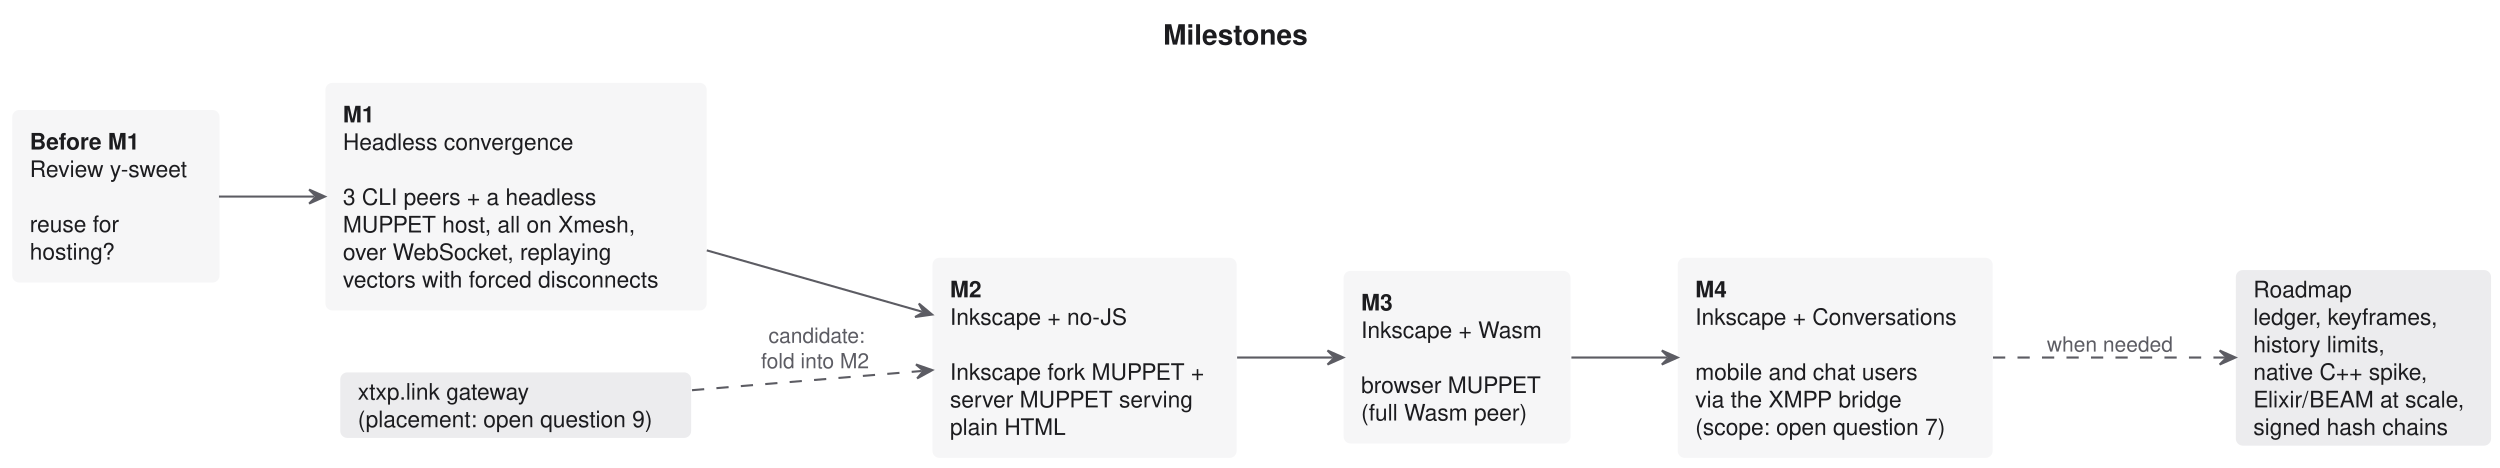
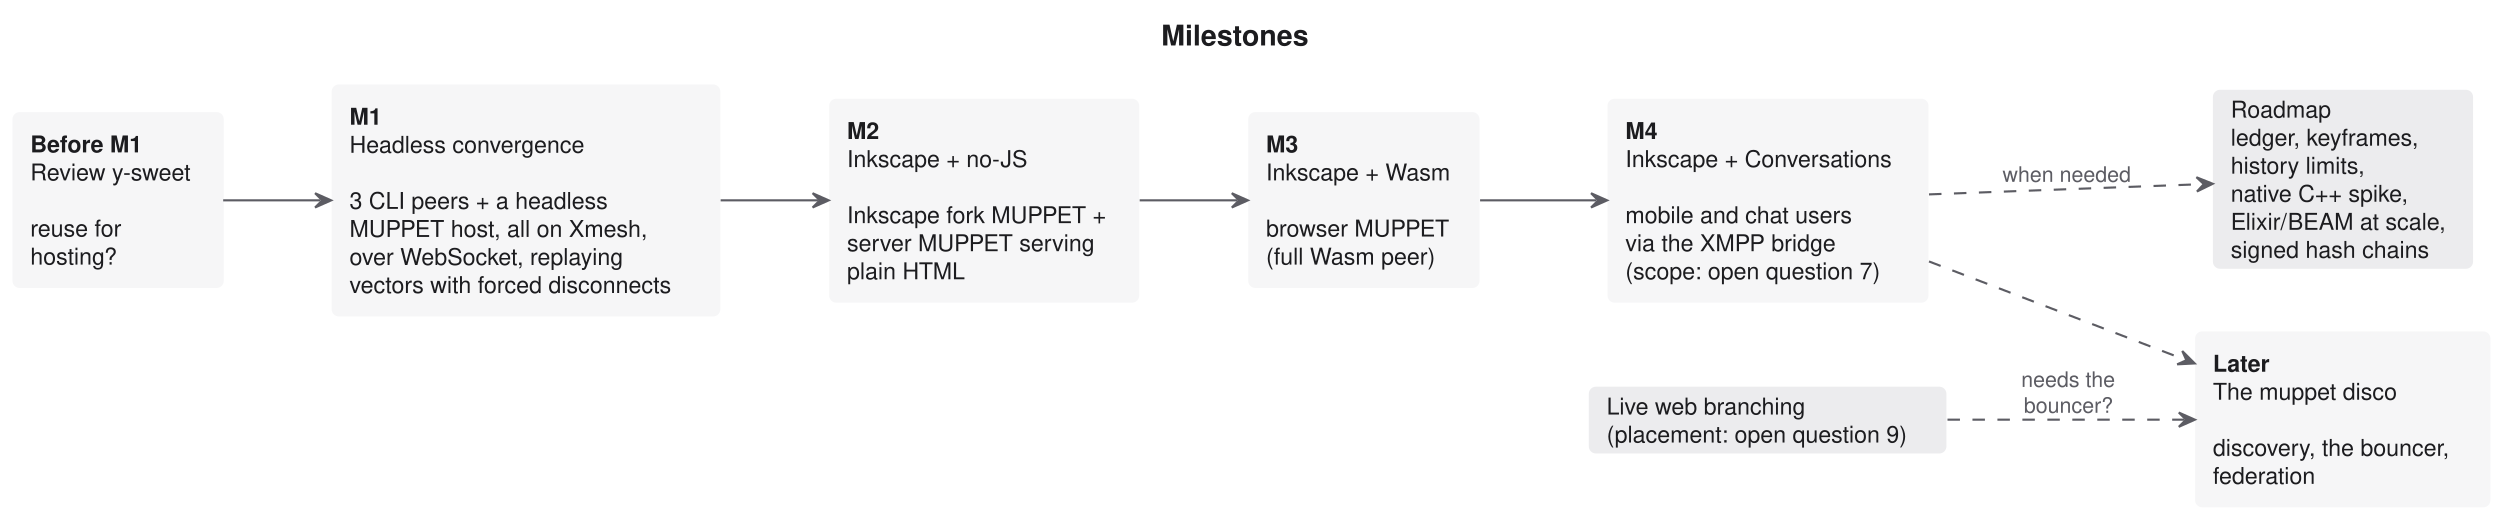
- <svg xmlns="http://www.w3.org/2000/svg" contentStyleType="text/css" data-diagram-type="DESCRIPTION" height="267px" preserveAspectRatio="none" style="width:1429px;height:267px;" version="1.1" viewBox="0 0 1429 267" width="1429px" zoomAndPan="magnify">
+ <svg xmlns="http://www.w3.org/2000/svg" contentStyleType="text/css" data-diagram-type="DESCRIPTION" height="290px" preserveAspectRatio="none" style="width:1402px;height:290px;" version="1.1" viewBox="0 0 1402 290" width="1402px" zoomAndPan="magnify">
  <defs />
  <g>
    <g class="title" data-source-line="2">
-       <text fill="#1C1C1F" font-family="Helvetica" font-size="16" font-weight="bold" lengthAdjust="spacing" textLength="86.195" x="664.849" y="25.5">Milestones</text>
+       <text fill="#1C1C1F" font-family="Helvetica" font-size="16" font-weight="bold" lengthAdjust="spacing" textLength="86.195" x="651.213" y="25.5">Milestones</text>
    </g>
    <g class="entity" data-entity="m0" data-source-line="6" data-uid="ent0002" id="entity_m0">
      <rect fill="#F6F6F7" height="98.647" rx="4" ry="4" width="118.471" x="7" y="62.859" />
      <text fill="#1C1C1F" font-family="Helvetica" font-size="13" font-weight="bold" lengthAdjust="spacing" textLength="63.324" x="17" y="85.453">Before M1</text>
      <text fill="#1C1C1F" font-family="Helvetica" font-size="13" lengthAdjust="spacing" textLength="98.471" x="17" y="101.183">Review y-sweet</text>
      <text fill="#1C1C1F" font-family="Helvetica" font-size="13" lengthAdjust="spacing" textLength="3.656" x="17" y="116.912"> </text>
      <text fill="#1C1C1F" font-family="Helvetica" font-size="13" lengthAdjust="spacing" textLength="55.758" x="17" y="132.642">reuse for</text>
      <text fill="#1C1C1F" font-family="Helvetica" font-size="13" lengthAdjust="spacing" textLength="52.044" x="17" y="148.371">hosting?</text>
    </g>
    <g class="entity" data-entity="m1" data-source-line="7" data-uid="ent0003" id="entity_m1">
      <rect fill="#F6F6F7" height="130.106" rx="4" ry="4" width="217.952" x="186" y="47.359" />
      <text fill="#1C1C1F" font-family="Helvetica" font-size="13" font-weight="bold" lengthAdjust="spacing" textLength="17.716" x="196" y="69.953">M1</text>
      <text fill="#1C1C1F" font-family="Helvetica" font-size="13" lengthAdjust="spacing" textLength="141.527" x="196" y="85.683">Headless convergence</text>
      <text fill="#1C1C1F" font-family="Helvetica" font-size="13" lengthAdjust="spacing" textLength="3.656" x="196" y="101.412"> </text>
      <text fill="#1C1C1F" font-family="Helvetica" font-size="13" lengthAdjust="spacing" textLength="152.401" x="196" y="117.142">3 CLI peers + a headless</text>
      <text fill="#1C1C1F" font-family="Helvetica" font-size="13" lengthAdjust="spacing" textLength="174.395" x="196" y="132.871">MUPPET host, all on Xmesh,</text>
      <text fill="#1C1C1F" font-family="Helvetica" font-size="13" lengthAdjust="spacing" textLength="166.499" x="196" y="148.601">over WebSocket, replaying</text>
      <text fill="#1C1C1F" font-family="Helvetica" font-size="13" lengthAdjust="spacing" textLength="197.952" x="196" y="164.33">vectors with forced disconnects</text>
    </g>
    <g class="entity" data-entity="m2" data-source-line="8" data-uid="ent0004" id="entity_m2">
-       <rect fill="#F6F6F7" height="114.377" rx="4" ry="4" width="173.867" x="533" y="147.359" />
-       <text fill="#1C1C1F" font-family="Helvetica" font-size="13" font-weight="bold" lengthAdjust="spacing" textLength="20.3" x="543" y="169.953">M2</text>
-       <text fill="#1C1C1F" font-family="Helvetica" font-size="13" lengthAdjust="spacing" textLength="108.564" x="543" y="185.683">Inkscape + no-JS</text>
-       <text fill="#1C1C1F" font-family="Helvetica" font-size="13" lengthAdjust="spacing" textLength="3.656" x="543" y="201.412"> </text>
-       <text fill="#1C1C1F" font-family="Helvetica" font-size="13" lengthAdjust="spacing" textLength="153.867" x="543" y="217.142">Inkscape fork MUPPET +</text>
-       <text fill="#1C1C1F" font-family="Helvetica" font-size="13" lengthAdjust="spacing" textLength="146.098" x="543" y="232.871">server MUPPET serving</text>
-       <text fill="#1C1C1F" font-family="Helvetica" font-size="13" lengthAdjust="spacing" textLength="70.04" x="543" y="248.601">plain HTML</text>
+       <rect fill="#F6F6F7" height="114.377" rx="4" ry="4" width="173.867" x="465" y="55.359" />
+       <text fill="#1C1C1F" font-family="Helvetica" font-size="13" font-weight="bold" lengthAdjust="spacing" textLength="20.3" x="475" y="77.953">M2</text>
+       <text fill="#1C1C1F" font-family="Helvetica" font-size="13" lengthAdjust="spacing" textLength="108.564" x="475" y="93.683">Inkscape + no-JS</text>
+       <text fill="#1C1C1F" font-family="Helvetica" font-size="13" lengthAdjust="spacing" textLength="3.656" x="475" y="109.412"> </text>
+       <text fill="#1C1C1F" font-family="Helvetica" font-size="13" lengthAdjust="spacing" textLength="153.867" x="475" y="125.142">Inkscape fork MUPPET +</text>
+       <text fill="#1C1C1F" font-family="Helvetica" font-size="13" lengthAdjust="spacing" textLength="146.098" x="475" y="140.871">server MUPPET serving</text>
+       <text fill="#1C1C1F" font-family="Helvetica" font-size="13" lengthAdjust="spacing" textLength="70.04" x="475" y="156.601">plain HTML</text>
    </g>
    <g class="entity" data-entity="m3" data-source-line="9" data-uid="ent0005" id="entity_m3">
-       <rect fill="#F6F6F7" height="98.647" rx="4" ry="4" width="129.707" x="768" y="154.859" />
-       <text fill="#1C1C1F" font-family="Helvetica" font-size="13" font-weight="bold" lengthAdjust="spacing" textLength="20.503" x="778" y="177.453">M3</text>
-       <text fill="#1C1C1F" font-family="Helvetica" font-size="13" lengthAdjust="spacing" textLength="109.707" x="778" y="193.183">Inkscape + Wasm</text>
-       <text fill="#1C1C1F" font-family="Helvetica" font-size="13" lengthAdjust="spacing" textLength="3.656" x="778" y="208.912"> </text>
-       <text fill="#1C1C1F" font-family="Helvetica" font-size="13" lengthAdjust="spacing" textLength="108.507" x="778" y="224.642">browser MUPPET</text>
-       <text fill="#1C1C1F" font-family="Helvetica" font-size="13" lengthAdjust="spacing" textLength="101.962" x="778" y="240.371">(full Wasm peer)</text>
+       <rect fill="#F6F6F7" height="98.647" rx="4" ry="4" width="129.707" x="700" y="62.859" />
+       <text fill="#1C1C1F" font-family="Helvetica" font-size="13" font-weight="bold" lengthAdjust="spacing" textLength="20.503" x="710" y="85.453">M3</text>
+       <text fill="#1C1C1F" font-family="Helvetica" font-size="13" lengthAdjust="spacing" textLength="109.707" x="710" y="101.183">Inkscape + Wasm</text>
+       <text fill="#1C1C1F" font-family="Helvetica" font-size="13" lengthAdjust="spacing" textLength="3.656" x="710" y="116.912"> </text>
+       <text fill="#1C1C1F" font-family="Helvetica" font-size="13" lengthAdjust="spacing" textLength="108.507" x="710" y="132.642">browser MUPPET</text>
+       <text fill="#1C1C1F" font-family="Helvetica" font-size="13" lengthAdjust="spacing" textLength="101.962" x="710" y="148.371">(full Wasm peer)</text>
    </g>
    <g class="entity" data-entity="m4" data-source-line="10" data-uid="ent0006" id="entity_m4">
-       <rect fill="#F6F6F7" height="114.377" rx="4" ry="4" width="179.999" x="959" y="147.359" />
-       <text fill="#1C1C1F" font-family="Helvetica" font-size="13" font-weight="bold" lengthAdjust="spacing" textLength="20.903" x="969" y="169.953">M4</text>
-       <text fill="#1C1C1F" font-family="Helvetica" font-size="13" lengthAdjust="spacing" textLength="159.999" x="969" y="185.683">Inkscape + Conversations</text>
-       <text fill="#1C1C1F" font-family="Helvetica" font-size="13" lengthAdjust="spacing" textLength="3.656" x="969" y="201.412"> </text>
-       <text fill="#1C1C1F" font-family="Helvetica" font-size="13" lengthAdjust="spacing" textLength="135.478" x="969" y="217.142">mobile and chat users</text>
-       <text fill="#1C1C1F" font-family="Helvetica" font-size="13" lengthAdjust="spacing" textLength="124.973" x="969" y="232.871">via the XMPP bridge</text>
-       <text fill="#1C1C1F" font-family="Helvetica" font-size="13" lengthAdjust="spacing" textLength="153.156" x="969" y="248.601">(scope: open question 7)</text>
+       <rect fill="#F6F6F7" height="114.377" rx="4" ry="4" width="179.999" x="901.5" y="55.359" />
+       <text fill="#1C1C1F" font-family="Helvetica" font-size="13" font-weight="bold" lengthAdjust="spacing" textLength="20.903" x="911.5" y="77.953">M4</text>
+       <text fill="#1C1C1F" font-family="Helvetica" font-size="13" lengthAdjust="spacing" textLength="159.999" x="911.5" y="93.683">Inkscape + Conversations</text>
+       <text fill="#1C1C1F" font-family="Helvetica" font-size="13" lengthAdjust="spacing" textLength="3.656" x="911.5" y="109.412"> </text>
+       <text fill="#1C1C1F" font-family="Helvetica" font-size="13" lengthAdjust="spacing" textLength="135.478" x="911.5" y="125.142">mobile and chat users</text>
+       <text fill="#1C1C1F" font-family="Helvetica" font-size="13" lengthAdjust="spacing" textLength="124.973" x="911.5" y="140.871">via the XMPP bridge</text>
+       <text fill="#1C1C1F" font-family="Helvetica" font-size="13" lengthAdjust="spacing" textLength="153.156" x="911.5" y="156.601">(scope: open question 7)</text>
    </g>
-     <g class="entity" data-entity="gw" data-source-line="12" data-uid="ent0007" id="entity_gw">
-       <rect fill="#ECECEE" height="37.459" rx="4" ry="4" width="200.553" x="194.5" y="212.859" />
-       <text fill="#1C1C1F" font-family="Helvetica" font-size="13" lengthAdjust="spacing" textLength="107.269" x="204.5" y="228.453">xtxp.link gateway</text>
-       <text fill="#1C1C1F" font-family="Helvetica" font-size="13" lengthAdjust="spacing" textLength="180.553" x="204.5" y="244.183">(placement: open question 9)</text>
+     <g class="entity" data-entity="disco" data-source-line="12" data-uid="ent0007" id="entity_disco">
+       <rect fill="#F6F6F7" height="98.647" rx="4" ry="4" width="165.622" x="1231" y="185.859" />
+       <text fill="#1C1C1F" font-family="Helvetica" font-size="13" font-weight="bold" lengthAdjust="spacing" textLength="32.697" x="1241" y="208.453">Later</text>
+       <text fill="#1C1C1F" font-family="Helvetica" font-size="13" lengthAdjust="spacing" textLength="110.989" x="1241" y="224.183">The muppet disco</text>
+       <text fill="#1C1C1F" font-family="Helvetica" font-size="13" lengthAdjust="spacing" textLength="3.656" x="1241" y="239.912"> </text>
+       <text fill="#1C1C1F" font-family="Helvetica" font-size="13" lengthAdjust="spacing" textLength="145.622" x="1241" y="255.642">discovery, the bouncer,</text>
+       <text fill="#1C1C1F" font-family="Helvetica" font-size="13" lengthAdjust="spacing" textLength="63.001" x="1241" y="271.371">federation</text>
    </g>
-     <g class="entity" data-entity="rm" data-source-line="14" data-uid="ent0008" id="entity_rm">
-       <rect fill="#ECECEE" height="100.377" rx="4" ry="4" width="145.893" x="1278" y="154.359" />
-       <text fill="#1C1C1F" font-family="Helvetica" font-size="13" lengthAdjust="spacing" textLength="58.068" x="1288" y="169.953">Roadmap</text>
-       <text fill="#1C1C1F" font-family="Helvetica" font-size="13" lengthAdjust="spacing" textLength="115.134" x="1288" y="185.683">ledger, keyframes,</text>
-       <text fill="#1C1C1F" font-family="Helvetica" font-size="13" lengthAdjust="spacing" textLength="81.294" x="1288" y="201.412">history limits,</text>
-       <text fill="#1C1C1F" font-family="Helvetica" font-size="13" lengthAdjust="spacing" textLength="107.707" x="1288" y="217.142">native C++ spike,</text>
-       <text fill="#1C1C1F" font-family="Helvetica" font-size="13" lengthAdjust="spacing" textLength="125.893" x="1288" y="232.871">Elixir/BEAM at scale,</text>
-       <text fill="#1C1C1F" font-family="Helvetica" font-size="13" lengthAdjust="spacing" textLength="118.155" x="1288" y="248.601">signed hash chains</text>
+     <g class="entity" data-entity="gw" data-source-line="13" data-uid="ent0008" id="entity_gw">
+       <rect fill="#ECECEE" height="37.459" rx="4" ry="4" width="200.553" x="891" y="216.859" />
+       <text fill="#1C1C1F" font-family="Helvetica" font-size="13" lengthAdjust="spacing" textLength="120.624" x="901" y="232.453">Live web branching</text>
+       <text fill="#1C1C1F" font-family="Helvetica" font-size="13" lengthAdjust="spacing" textLength="180.553" x="901" y="248.183">(placement: open question 9)</text>
    </g>
-     <g class="link" data-entity-1="m0" data-entity-2="m1" data-source-line="16" data-uid="lnk9" id="link_m0_m1">
+     <g class="entity" data-entity="rm" data-source-line="15" data-uid="ent0009" id="entity_rm">
+       <rect fill="#ECECEE" height="100.377" rx="4" ry="4" width="145.893" x="1241" y="50.359" />
+       <text fill="#1C1C1F" font-family="Helvetica" font-size="13" lengthAdjust="spacing" textLength="58.068" x="1251" y="65.953">Roadmap</text>
+       <text fill="#1C1C1F" font-family="Helvetica" font-size="13" lengthAdjust="spacing" textLength="115.134" x="1251" y="81.683">ledger, keyframes,</text>
+       <text fill="#1C1C1F" font-family="Helvetica" font-size="13" lengthAdjust="spacing" textLength="81.294" x="1251" y="97.412">history limits,</text>
+       <text fill="#1C1C1F" font-family="Helvetica" font-size="13" lengthAdjust="spacing" textLength="107.707" x="1251" y="113.142">native C++ spike,</text>
+       <text fill="#1C1C1F" font-family="Helvetica" font-size="13" lengthAdjust="spacing" textLength="125.893" x="1251" y="128.871">Elixir/BEAM at scale,</text>
+       <text fill="#1C1C1F" font-family="Helvetica" font-size="13" lengthAdjust="spacing" textLength="118.155" x="1251" y="144.601">signed hash chains</text>
+     </g>
+     <g class="link" data-entity-1="m0" data-entity-2="m1" data-source-line="17" data-uid="lnk10" id="link_m0_m1">
      <path d="M125.16,112.359 C143.69,112.359 158.81,112.359 179.7,112.359" fill="none" id="m0-to-m1" style="stroke:#5C5C63;stroke-width:1.2;" />
      <polygon fill="#5C5C63" points="185.7,112.359,176.7,108.359,180.7,112.359,176.7,116.359,185.7,112.359" style="stroke:#5C5C63;stroke-width:1.2;" />
    </g>
-     <g class="link" data-entity-1="m1" data-entity-2="m2" data-source-line="17" data-uid="lnk10" id="link_m1_m2">
-       <path d="M404,143.119 C445.91,155.059 487.46,166.895 527.02,178.166" fill="none" id="m1-to-m2" style="stroke:#5C5C63;stroke-width:1.2;" />
-       <polygon fill="#5C5C63" points="532.79,179.809,525.23,173.497,527.981,178.44,523.038,181.19,532.79,179.809" style="stroke:#5C5C63;stroke-width:1.2;" />
+     <g class="link" data-entity-1="m1" data-entity-2="m2" data-source-line="18" data-uid="lnk11" id="link_m1_m2">
+       <path d="M404.14,112.359 C424.37,112.359 439.26,112.359 458.72,112.359" fill="none" id="m1-to-m2" style="stroke:#5C5C63;stroke-width:1.2;" />
+       <polygon fill="#5C5C63" points="464.72,112.359,455.72,108.359,459.72,112.359,455.72,116.359,464.72,112.359" style="stroke:#5C5C63;stroke-width:1.2;" />
    </g>
-     <g class="link" data-entity-1="m2" data-entity-2="m3" data-source-line="18" data-uid="lnk11" id="link_m2_m3">
-       <path d="M707.13,204.359 C727.41,204.359 742.68,204.359 761.81,204.359" fill="none" id="m2-to-m3" style="stroke:#5C5C63;stroke-width:1.2;" />
-       <polygon fill="#5C5C63" points="767.81,204.359,758.81,200.359,762.81,204.359,758.81,208.359,767.81,204.359" style="stroke:#5C5C63;stroke-width:1.2;" />
+     <g class="link" data-entity-1="m2" data-entity-2="m3" data-source-line="19" data-uid="lnk12" id="link_m2_m3">
+       <path d="M639.13,112.359 C659.41,112.359 674.68,112.359 693.81,112.359" fill="none" id="m2-to-m3" style="stroke:#5C5C63;stroke-width:1.2;" />
+       <polygon fill="#5C5C63" points="699.81,112.359,690.81,108.359,694.81,112.359,690.81,116.359,699.81,112.359" style="stroke:#5C5C63;stroke-width:1.2;" />
    </g>
-     <g class="link" data-entity-1="m3" data-entity-2="m4" data-source-line="19" data-uid="lnk12" id="link_m3_m4">
-       <path d="M898.21,204.359 C917.29,204.359 932.55,204.359 952.91,204.359" fill="none" id="m3-to-m4" style="stroke:#5C5C63;stroke-width:1.2;" />
-       <polygon fill="#5C5C63" points="958.91,204.359,949.91,200.359,953.91,204.359,949.91,208.359,958.91,204.359" style="stroke:#5C5C63;stroke-width:1.2;" />
+     <g class="link" data-entity-1="m3" data-entity-2="m4" data-source-line="20" data-uid="lnk13" id="link_m3_m4">
+       <path d="M830.03,112.359 C852.19,112.359 871.45,112.359 895.27,112.359" fill="none" id="m3-to-m4" style="stroke:#5C5C63;stroke-width:1.2;" />
+       <polygon fill="#5C5C63" points="901.27,112.359,892.27,108.359,896.27,112.359,892.27,116.359,901.27,112.359" style="stroke:#5C5C63;stroke-width:1.2;" />
    </g>
-     <g class="link" data-entity-1="gw" data-entity-2="m2" data-source-line="20" data-uid="lnk13" id="link_gw_m2">
-       <path d="M395.55,223.039 C439.48,219.369 484.641,215.589 526.901,212.059" fill="none" id="gw-to-m2" style="stroke:#5C5C63;stroke-width:1.2;stroke-dasharray:7,7;" />
-       <polygon fill="#5C5C63" points="532.88,211.559,523.578,208.322,527.897,211.976,524.244,216.295,532.88,211.559" style="stroke:#5C5C63;stroke-width:1.2;" />
-       <text fill="#5C5C63" font-family="Helvetica" font-size="12" lengthAdjust="spacing" textLength="59.402" x="439.257" y="195.984">candidate:</text>
-       <text fill="#5C5C63" font-family="Helvetica" font-size="12" lengthAdjust="spacing" textLength="67.916" x="435" y="210.504">fold into M2</text>
+     <g class="link" data-entity-1="m4" data-entity-2="disco" data-source-line="21" data-uid="lnk14" id="link_m4_disco">
+       <path d="M1081.78,146.619 C1128.45,164.539 1179.599,184.159 1225.188,201.659" fill="none" id="m4-to-disco" style="stroke:#5C5C63;stroke-width:1.2;stroke-dasharray:7,7;" />
+       <polygon fill="#5C5C63" points="1230.79,203.809,1223.821,196.85,1226.122,202.018,1220.954,204.319,1230.79,203.809" style="stroke:#5C5C63;stroke-width:1.2;" />
    </g>
-     <g class="link" data-entity-1="m4" data-entity-2="rm" data-source-line="21" data-uid="lnk14" id="link_m4_rm">
-       <path d="M1139.2,204.359 C1183.41,204.359 1230.11,204.359 1271.76,204.359" fill="none" id="m4-to-rm" style="stroke:#5C5C63;stroke-width:1.2;stroke-dasharray:7,7;" />
-       <polygon fill="#5C5C63" points="1277.76,204.359,1268.76,200.359,1272.76,204.359,1268.76,208.359,1277.76,204.359" style="stroke:#5C5C63;stroke-width:1.2;" />
-       <text fill="#5C5C63" font-family="Helvetica" font-size="12" lengthAdjust="spacing" textLength="77.15" x="1170" y="200.984">when needed</text>
+     <g class="link" data-entity-1="gw" data-entity-2="disco" data-source-line="22" data-uid="lnk15" id="link_gw_disco">
+       <path d="M1092.15,235.359 C1136.71,235.359 1182.6,235.359 1224.89,235.359" fill="none" id="gw-to-disco" style="stroke:#5C5C63;stroke-width:1.2;stroke-dasharray:7,7;" />
+       <polygon fill="#5C5C63" points="1230.89,235.359,1221.89,231.359,1225.89,235.359,1221.89,239.359,1230.89,235.359" style="stroke:#5C5C63;stroke-width:1.2;" />
+       <text fill="#5C5C63" font-family="Helvetica" font-size="12" lengthAdjust="spacing" textLength="56.156" x="1133.5" y="216.984">needs the</text>
+       <text fill="#5C5C63" font-family="Helvetica" font-size="12" lengthAdjust="spacing" textLength="53.232" x="1134.962" y="231.504">bouncer?</text>
+     </g>
+     <g class="link" data-entity-1="m4" data-entity-2="rm" data-source-line="23" data-uid="lnk16" id="link_m4_rm">
+       <path d="M1081.78,109.019 C1131.97,107.139 1187.814,105.043 1234.904,103.284" fill="none" id="m4-to-rm" style="stroke:#5C5C63;stroke-width:1.2;stroke-dasharray:7,7;" />
+       <polygon fill="#5C5C63" points="1240.9,103.059,1231.757,99.398,1235.903,103.246,1232.056,107.393,1240.9,103.059" style="stroke:#5C5C63;stroke-width:1.2;" />
+       <text fill="#5C5C63" font-family="Helvetica" font-size="12" lengthAdjust="spacing" textLength="77.15" x="1123" y="101.984">when needed</text>
    </g>
  </g>
</svg>
